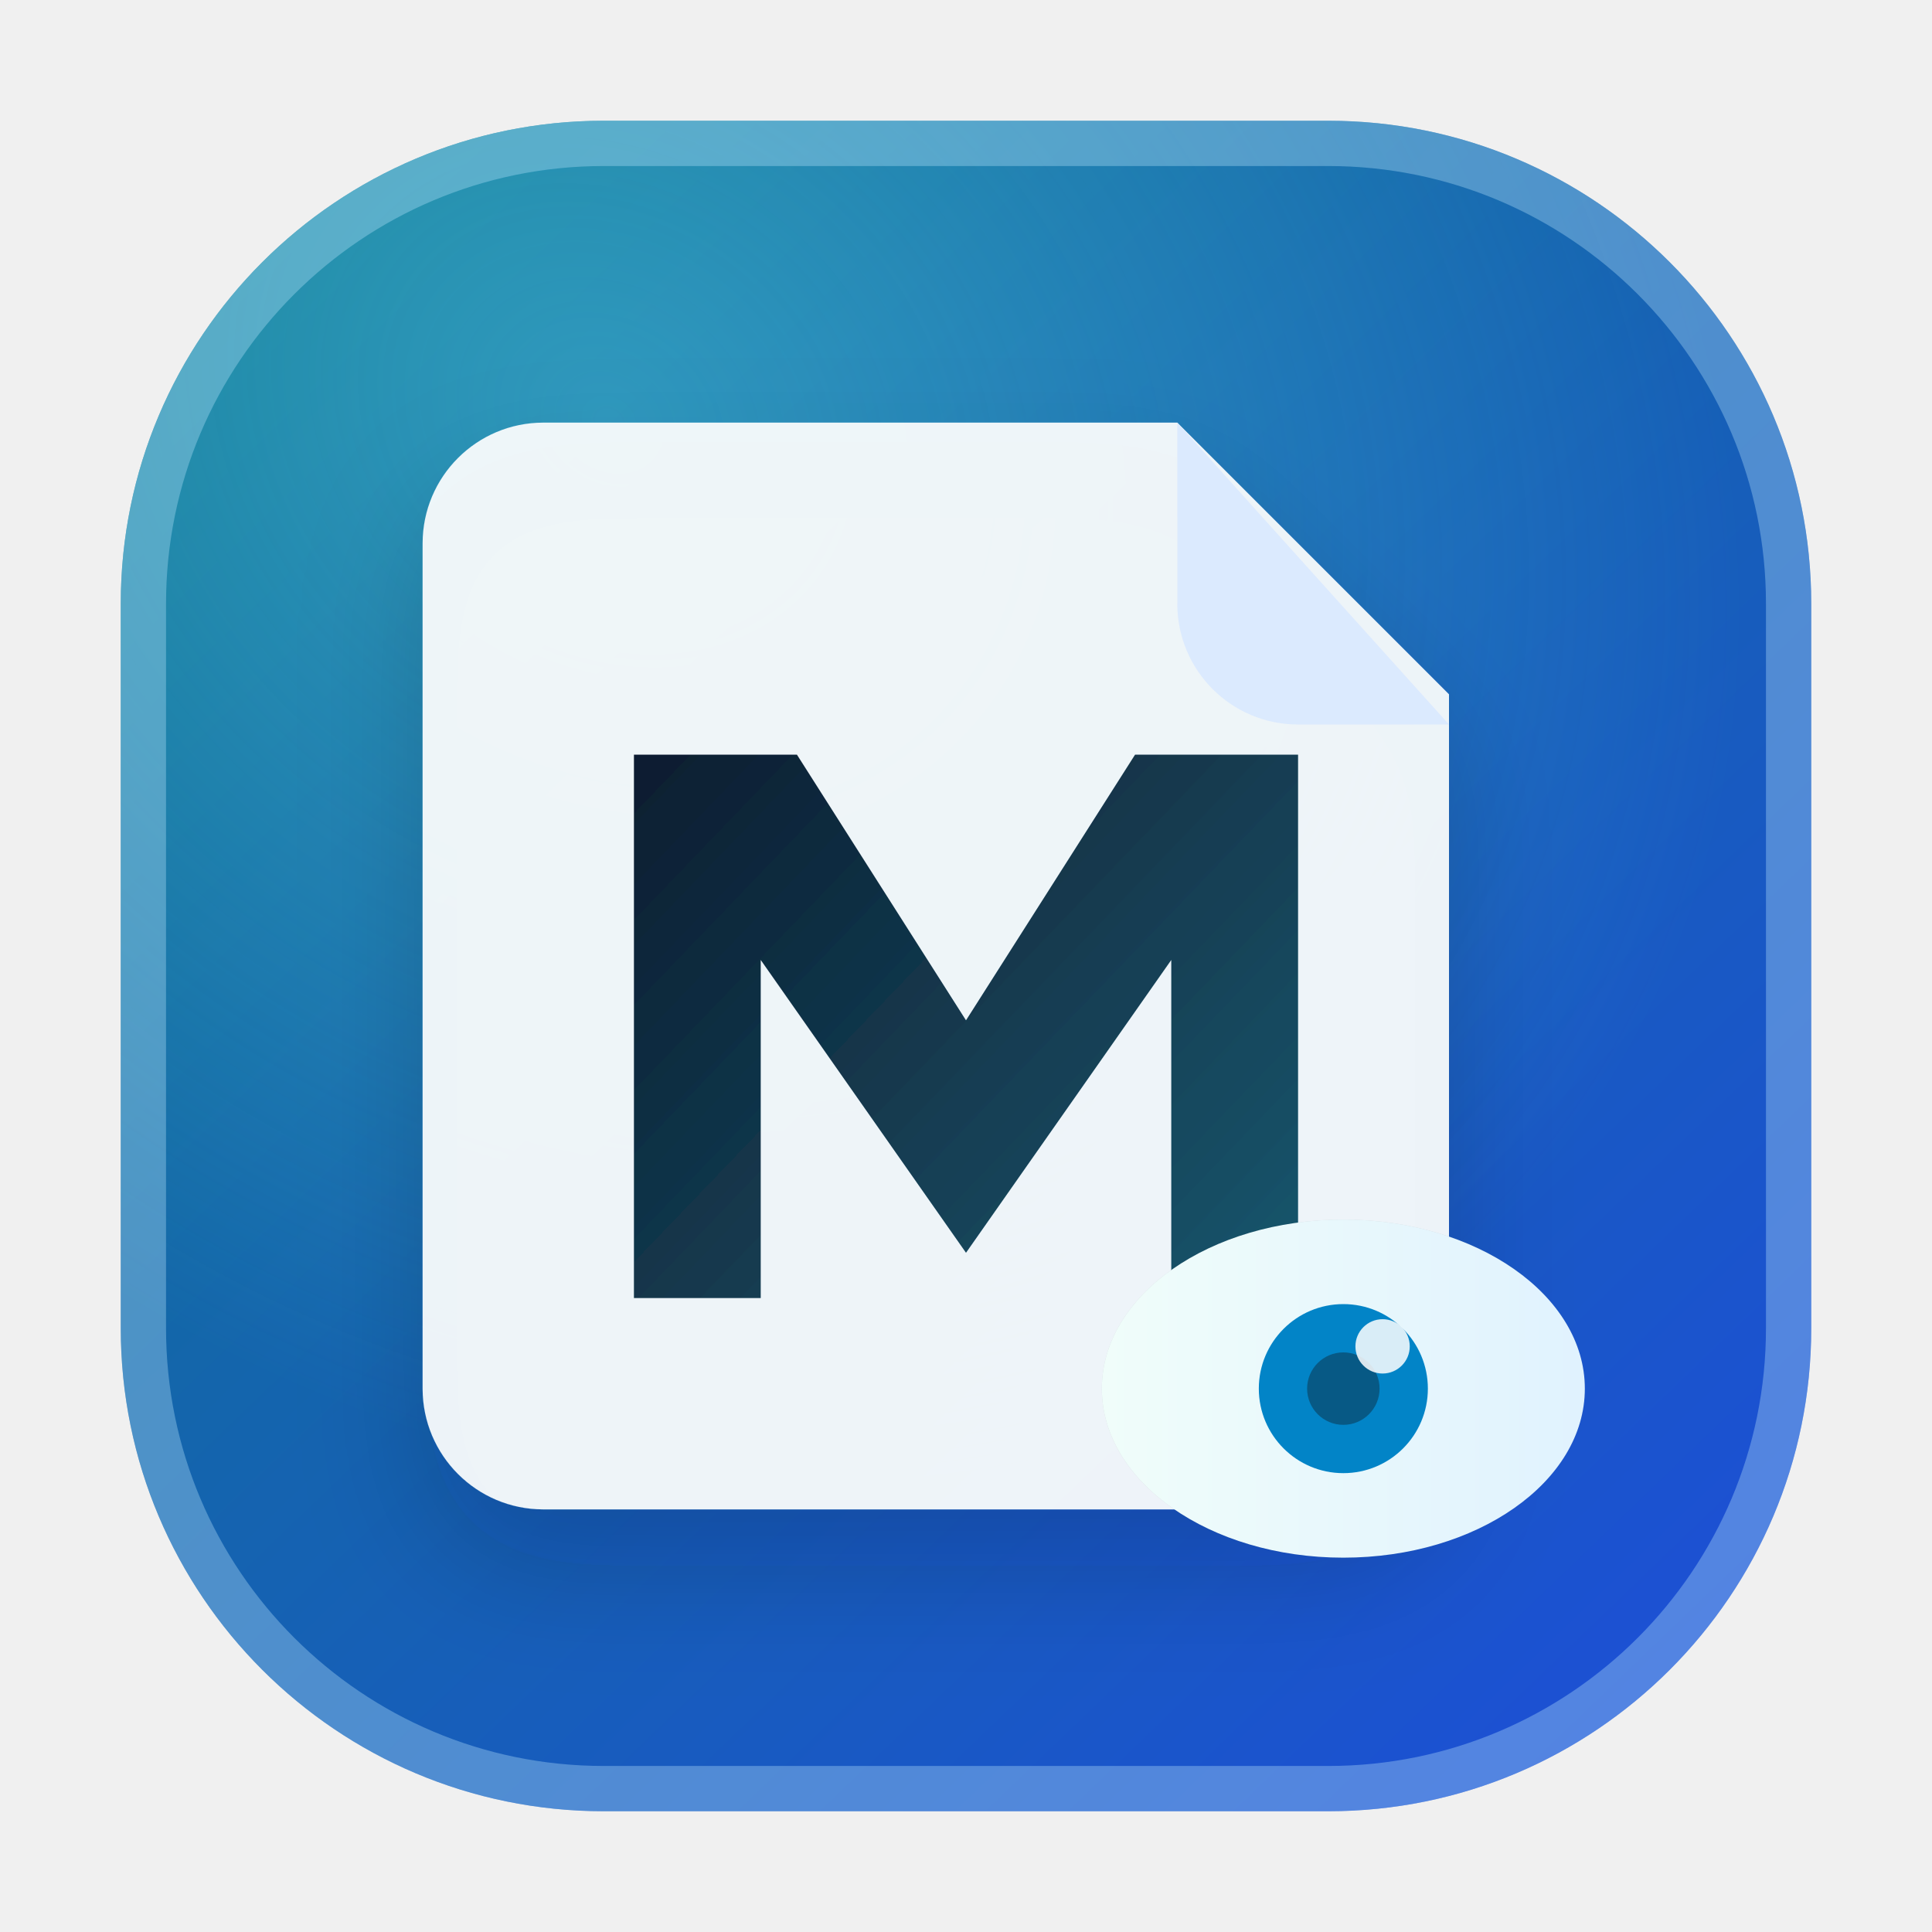
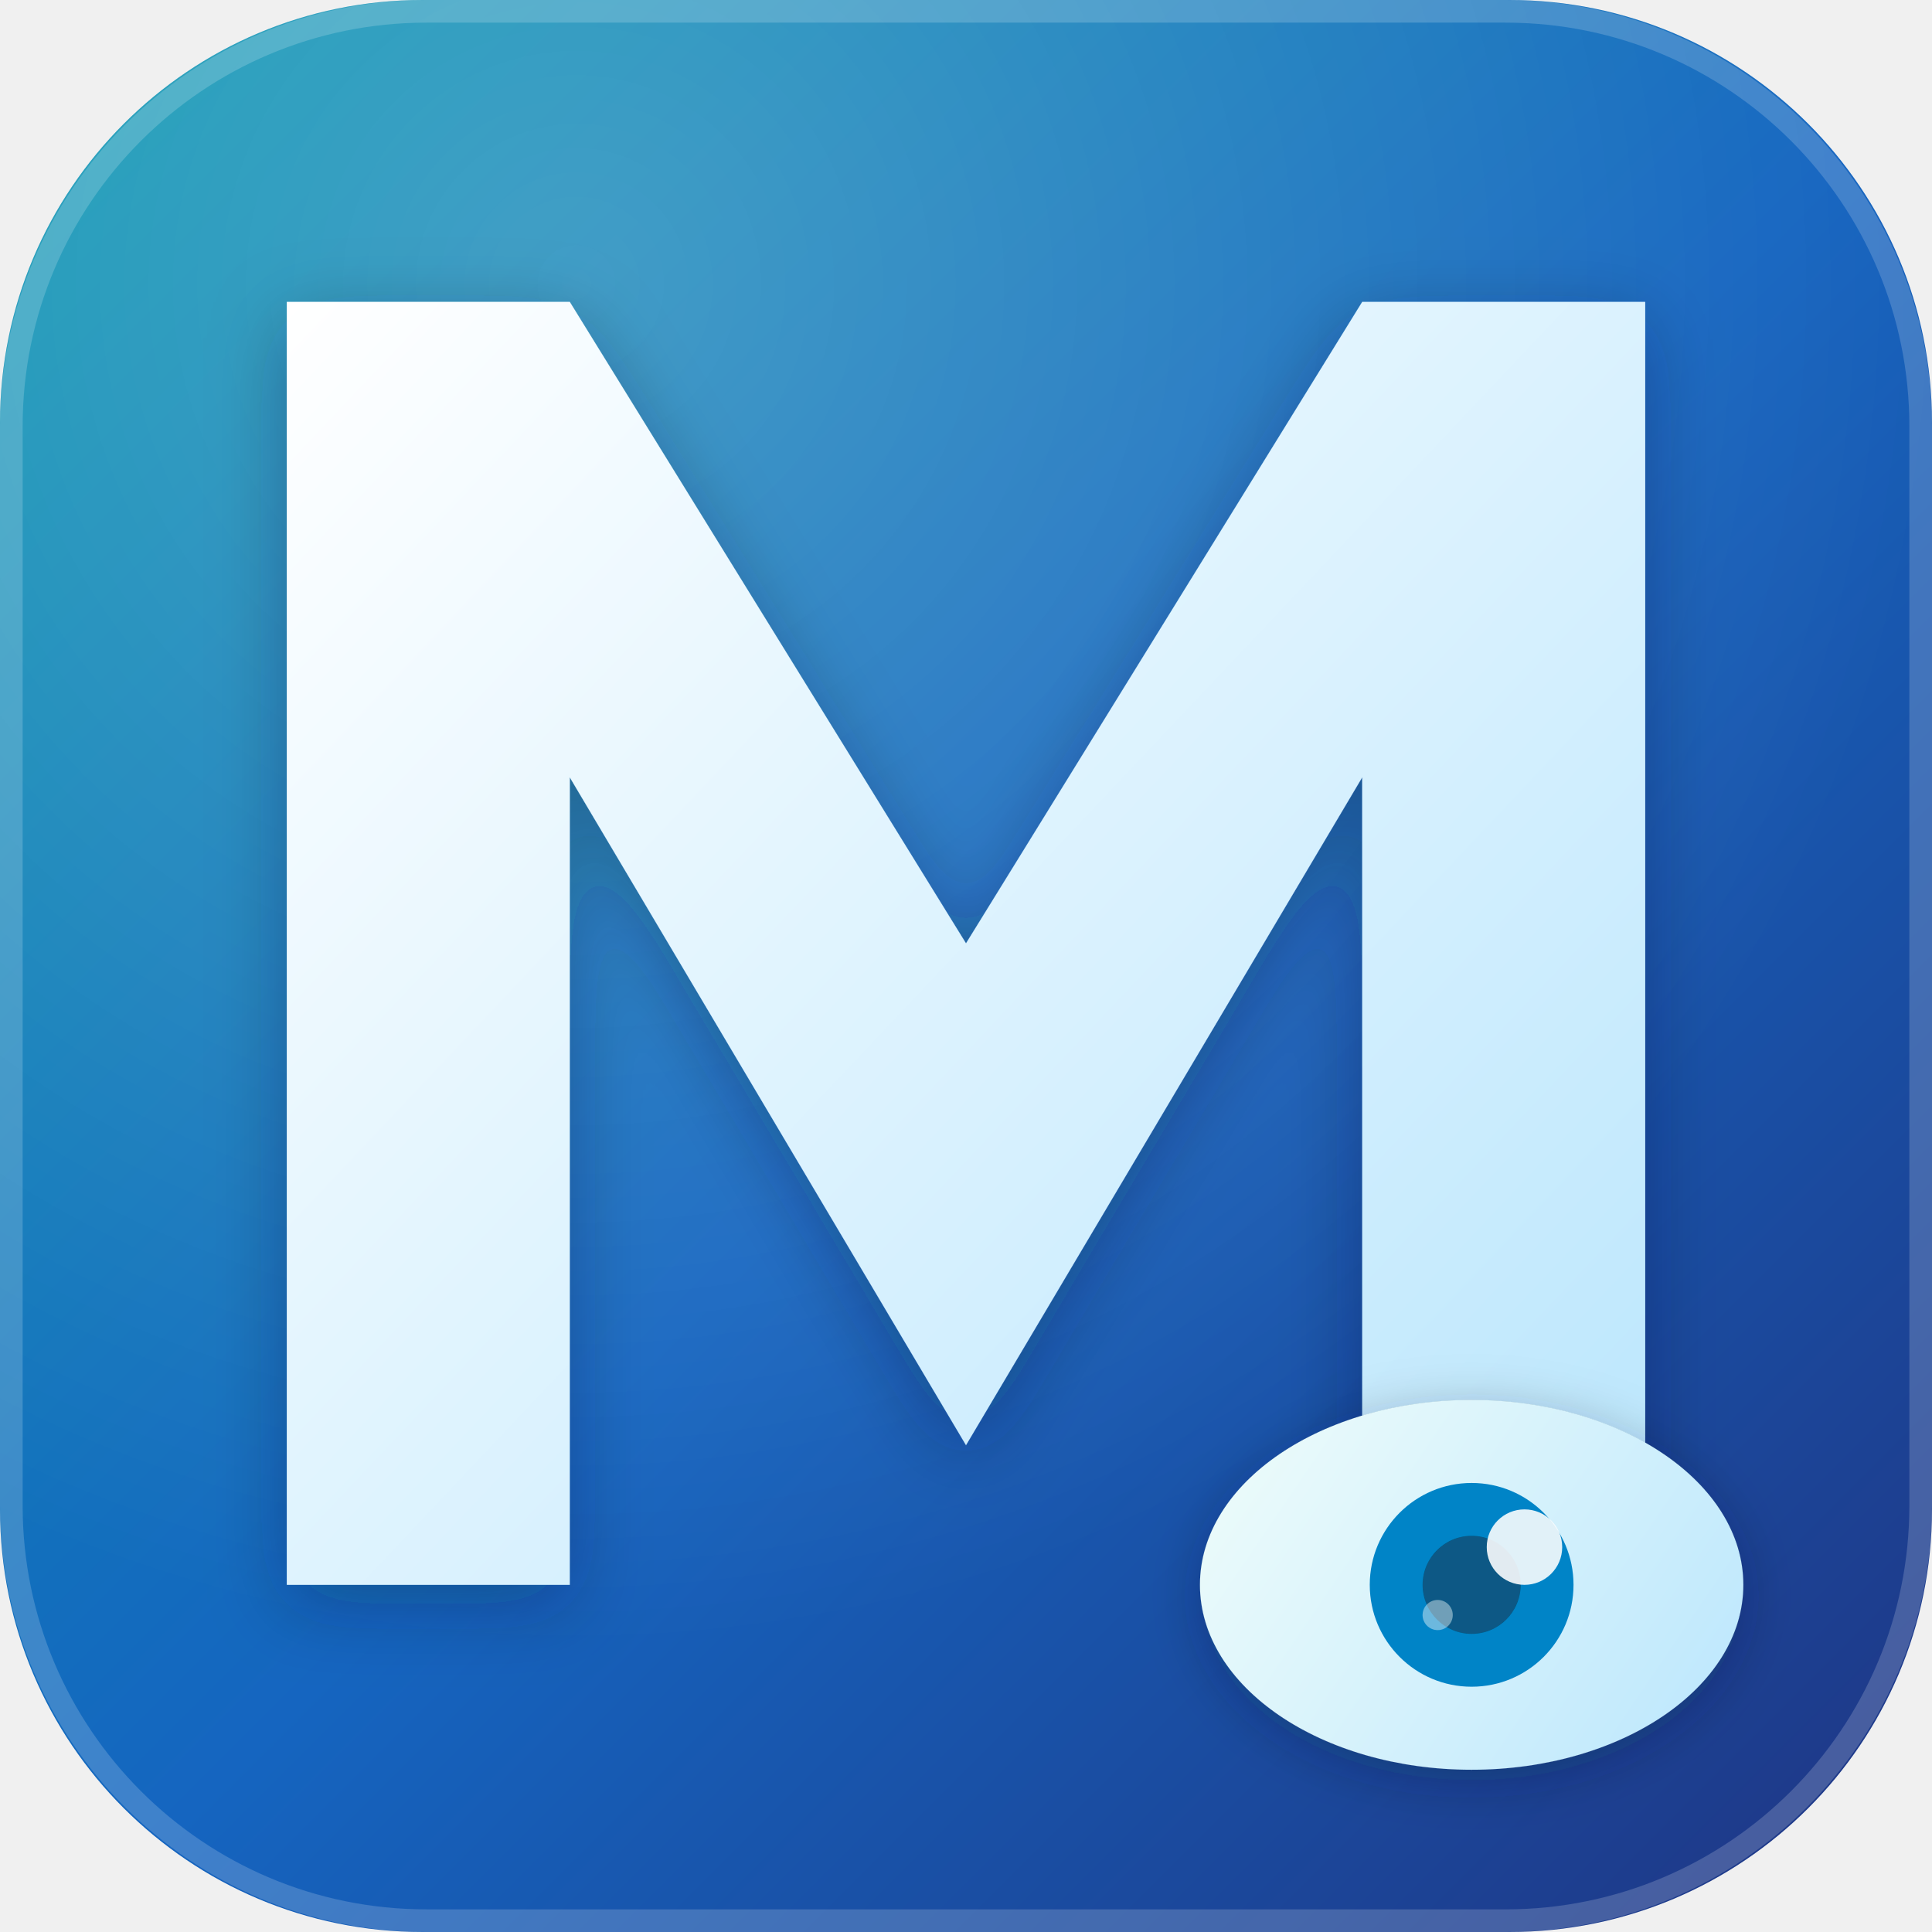
- <svg xmlns="http://www.w3.org/2000/svg" width="64" height="64" viewBox="0 0 64 64" fill="none">
+ <svg xmlns="http://www.w3.org/2000/svg" width="512" height="512" viewBox="0 0 512 512" fill="none">
  <defs>
-     <linearGradient id="badgeGradient" x1="8" y1="6" x2="58" y2="58" gradientUnits="userSpaceOnUse">
-       <stop stop-color="#0E7490" />
-       <stop offset="1" stop-color="#1D4ED8" />
+     <linearGradient id="bg" x1="32" y1="32" x2="480" y2="480" gradientUnits="userSpaceOnUse">
+       <stop offset="0%" stop-color="#0891B2" />
+       <stop offset="52%" stop-color="#1565C0" />
+       <stop offset="100%" stop-color="#1E3A8A" />
    </linearGradient>
-     <radialGradient id="badgeGlow" cx="0" cy="0" r="1" gradientUnits="userSpaceOnUse" gradientTransform="translate(20 14) rotate(37.5) scale(40 33)">
-       <stop stop-color="#67E8F9" stop-opacity="0.36" />
-       <stop offset="1" stop-color="#67E8F9" stop-opacity="0" />
+     <radialGradient id="shine" cx="30%" cy="15%" r="70%" gradientUnits="objectBoundingBox">
+       <stop offset="0%" stop-color="white" stop-opacity="0.22" />
+       <stop offset="100%" stop-color="white" stop-opacity="0" />
    </radialGradient>
-     <linearGradient id="pageInk" x1="20" y1="22" x2="45" y2="46" gradientUnits="userSpaceOnUse">
-       <stop stop-color="#0F172A" />
-       <stop offset="1" stop-color="#155E75" />
+     <linearGradient id="mFill" x1="76" y1="80" x2="436" y2="420" gradientUnits="userSpaceOnUse">
+       <stop offset="0%" stop-color="#FFFFFF" />
+       <stop offset="100%" stop-color="#BAE6FD" />
    </linearGradient>
-     <linearGradient id="eyeGradient" x1="36.5" y1="46" x2="52.5" y2="46" gradientUnits="userSpaceOnUse">
-       <stop stop-color="#F0FDFA" />
-       <stop offset="1" stop-color="#E0F2FE" />
+     <linearGradient id="eyeLens" x1="318" y1="371" x2="462" y2="469" gradientUnits="userSpaceOnUse">
+       <stop offset="0%" stop-color="#F0FDFA" />
+       <stop offset="100%" stop-color="#BAE6FD" />
    </linearGradient>
-     <filter id="drop" x="7" y="7" width="50" height="50" filterUnits="userSpaceOnUse" color-interpolation-filters="sRGB">
-       <feDropShadow dx="0" dy="2" stdDeviation="2" flood-color="#0F172A" flood-opacity="0.18" />
+     <filter id="mShadow" x="-15%" y="-15%" width="130%" height="130%">
+       <feDropShadow dx="0" dy="5" stdDeviation="10" flood-color="#0C1B33" flood-opacity="0.30" />
+     </filter>
+     <filter id="eyeShadow" x="-25%" y="-25%" width="150%" height="150%">
+       <feDropShadow dx="0" dy="3" stdDeviation="7" flood-color="#0C1B33" flood-opacity="0.28" />
    </filter>
  </defs>
-   <rect x="4" y="4" width="56" height="56" rx="16" fill="url(#badgeGradient)" />
-   <rect x="4" y="4" width="56" height="56" rx="16" fill="url(#badgeGlow)" />
-   <rect x="4.75" y="4.75" width="54.5" height="54.5" rx="15.25" stroke="#BAE6FD" stroke-opacity="0.35" stroke-width="1.5" />
-   <g filter="url(#drop)">
-     <path d="M18 14H39L48 23V46C48 48.209 46.209 50 44 50H18C15.791 50 14 48.209 14 46V18C14 15.791 15.791 14 18 14Z" fill="#F8FAFC" fill-opacity="0.95" />
-     <path d="M39 14V20C39 22.209 40.791 24 43 24H48L39 14Z" fill="#DBEAFE" />
-     <path d="M21 25H26.4L32 33.8L37.6 25H43V43H38.8V31.8L32 41.5L25.2 31.8V43H21V25Z" fill="url(#pageInk)" />
+   <rect width="512" height="512" rx="112" fill="url(#bg)" />
+   <rect width="512" height="512" rx="112" fill="url(#shine)" />
+   <rect x="3" y="3" width="506" height="506" rx="110" stroke="white" stroke-opacity="0.18" stroke-width="6" fill="none" />
+   <g filter="url(#mShadow)">
+     <path d="M 76 80 L 151 80 L 256 250 L 361 80 L 436 80              L 436 420 L 361 420 L 361 206 L 256 383              L 151 206 L 151 420 L 76 420 Z" fill="url(#mFill)" />
  </g>
-   <ellipse cx="44.5" cy="46" rx="8" ry="5.6" fill="#0F172A" fill-opacity="0.14" />
-   <ellipse cx="44.5" cy="46" rx="8" ry="5.6" fill="url(#eyeGradient)" />
-   <circle cx="44.5" cy="46" r="2.8" fill="#0284C7" />
-   <circle cx="44.5" cy="46" r="1.2" fill="#075985" />
-   <circle cx="45.8" cy="44.6" r="0.9" fill="white" fill-opacity="0.85" />
+   <g filter="url(#eyeShadow)">
+     <ellipse cx="390" cy="420" rx="72" ry="49" fill="#0F172A" fill-opacity="0.22" />
+     <ellipse cx="390" cy="420" rx="72" ry="49" fill="url(#eyeLens)" />
+     <circle cx="390" cy="420" r="27" fill="#0284C7" />
+     <circle cx="390" cy="420" r="13" fill="#075985" />
+     <circle cx="404" cy="410" r="10" fill="white" fill-opacity="0.88" />
+     <circle cx="381" cy="428" r="4" fill="white" fill-opacity="0.42" />
+   </g>
</svg>
